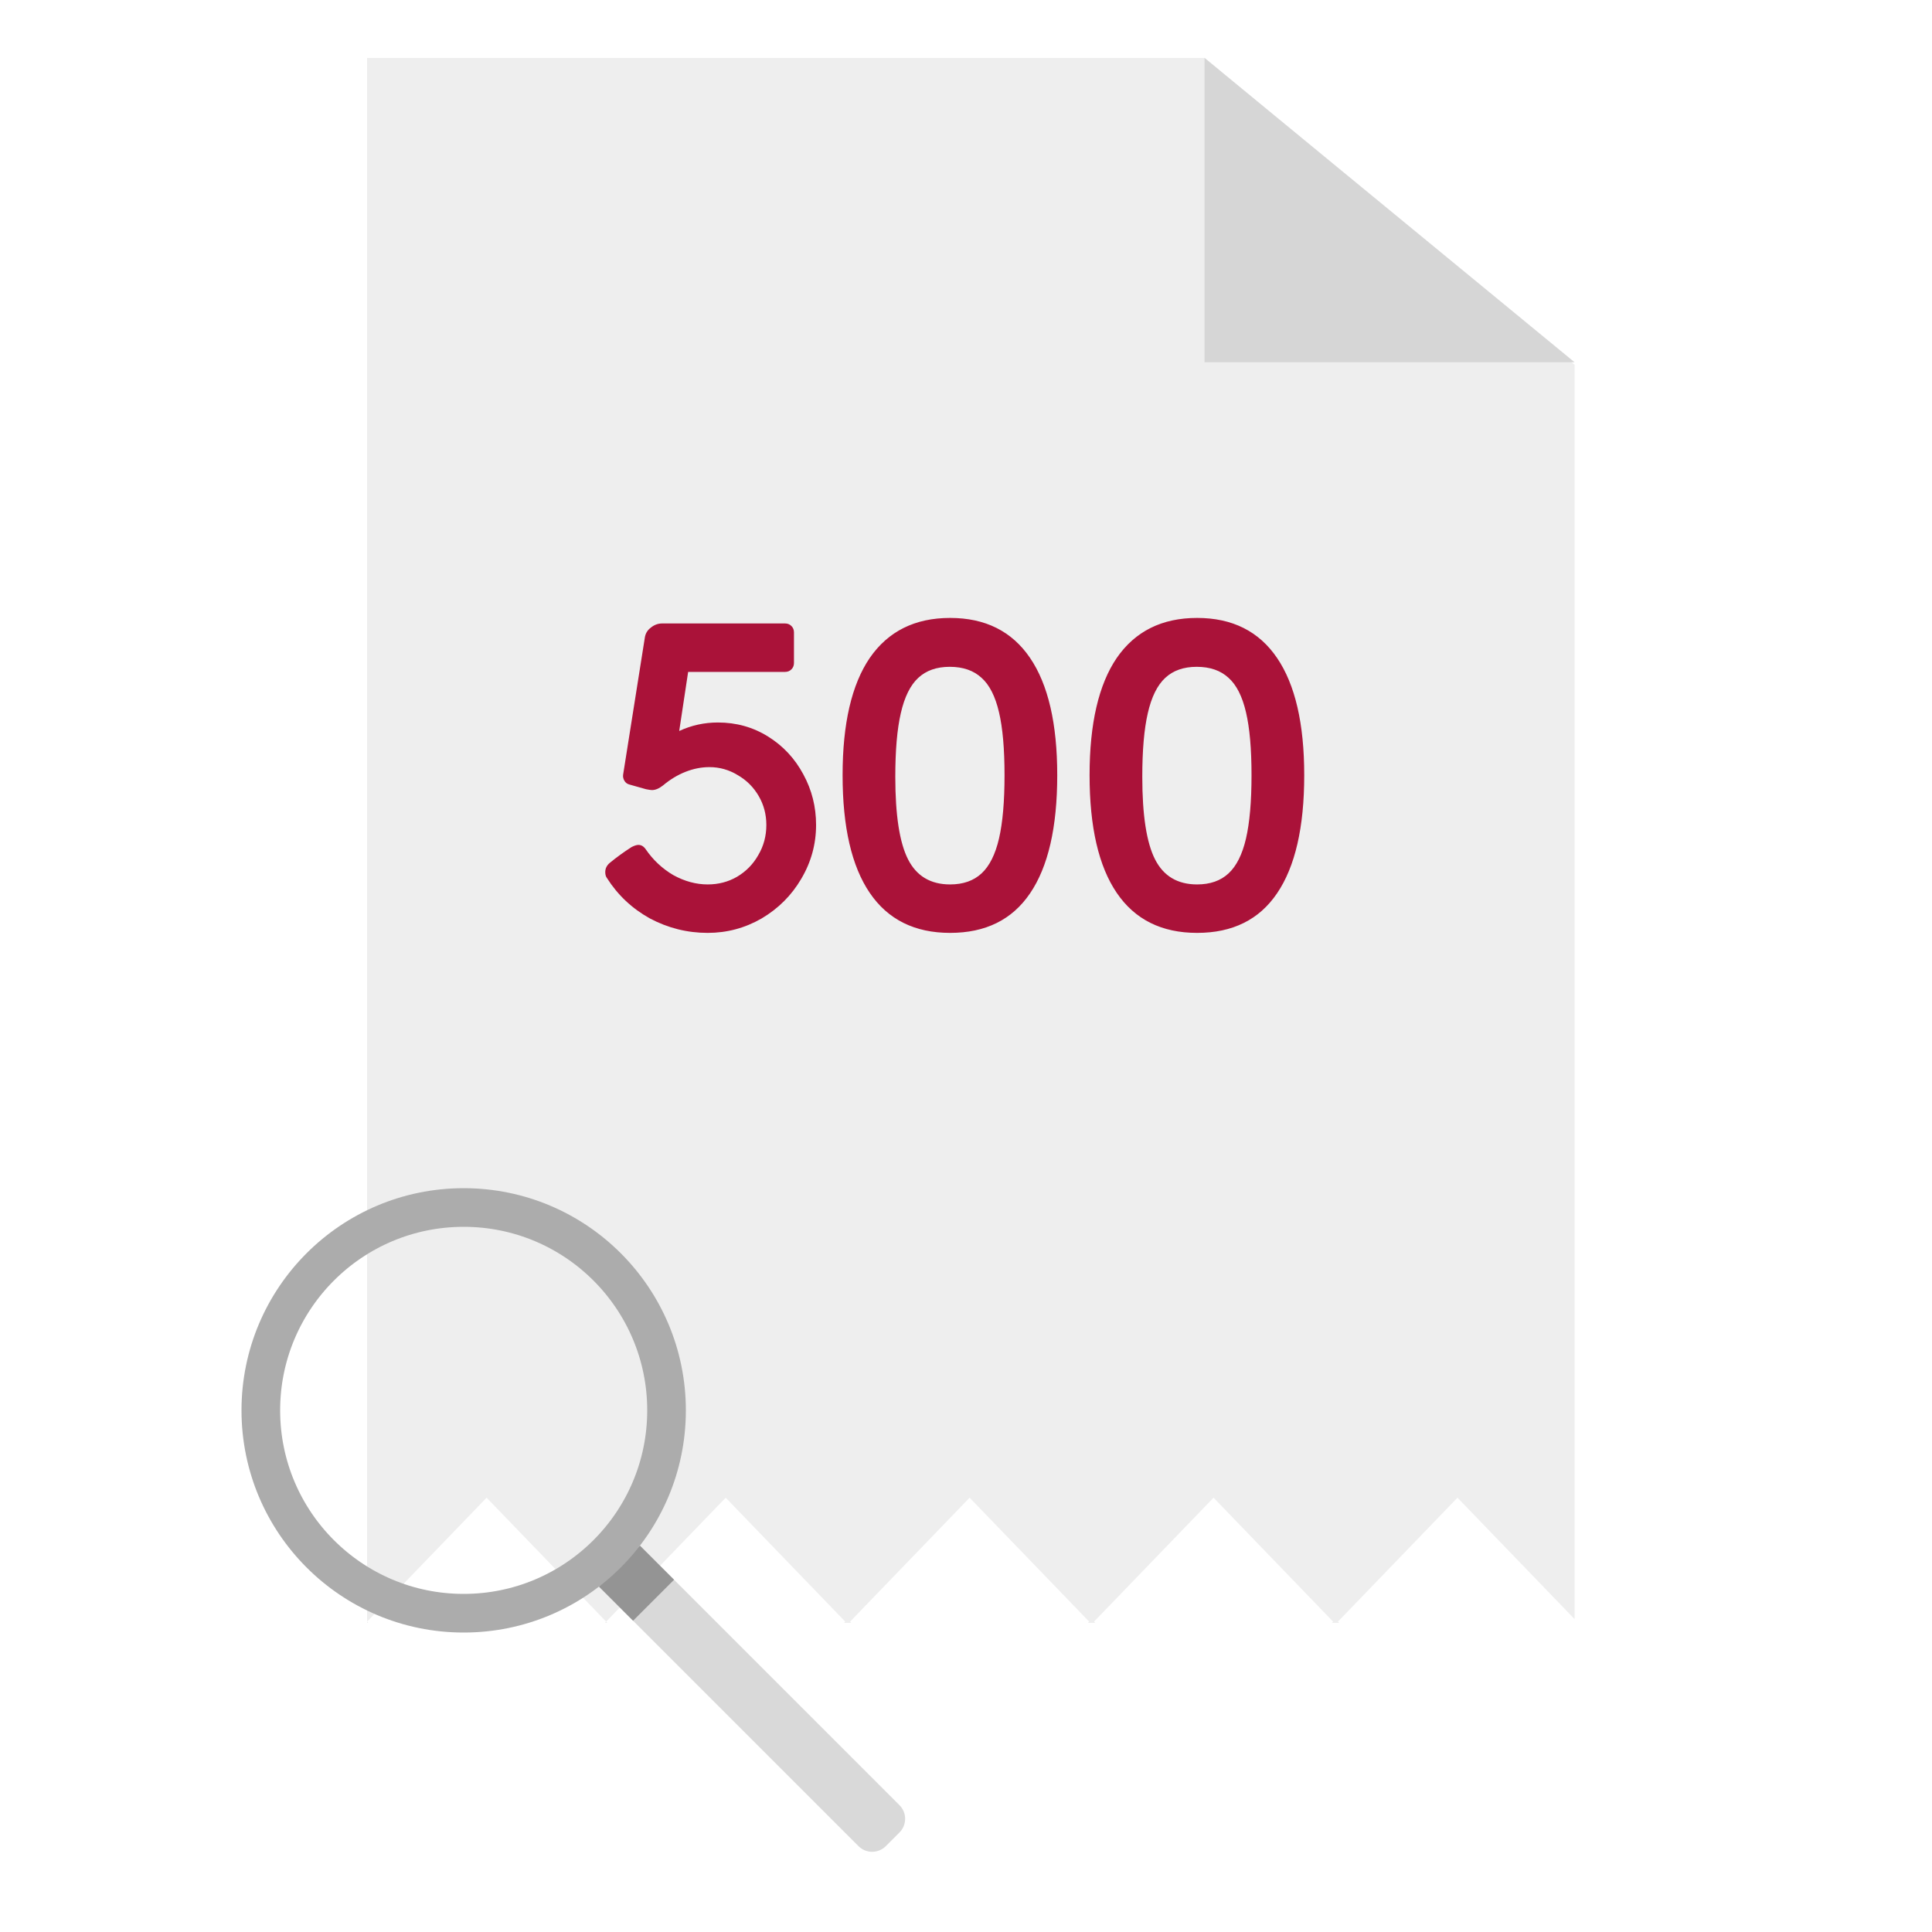
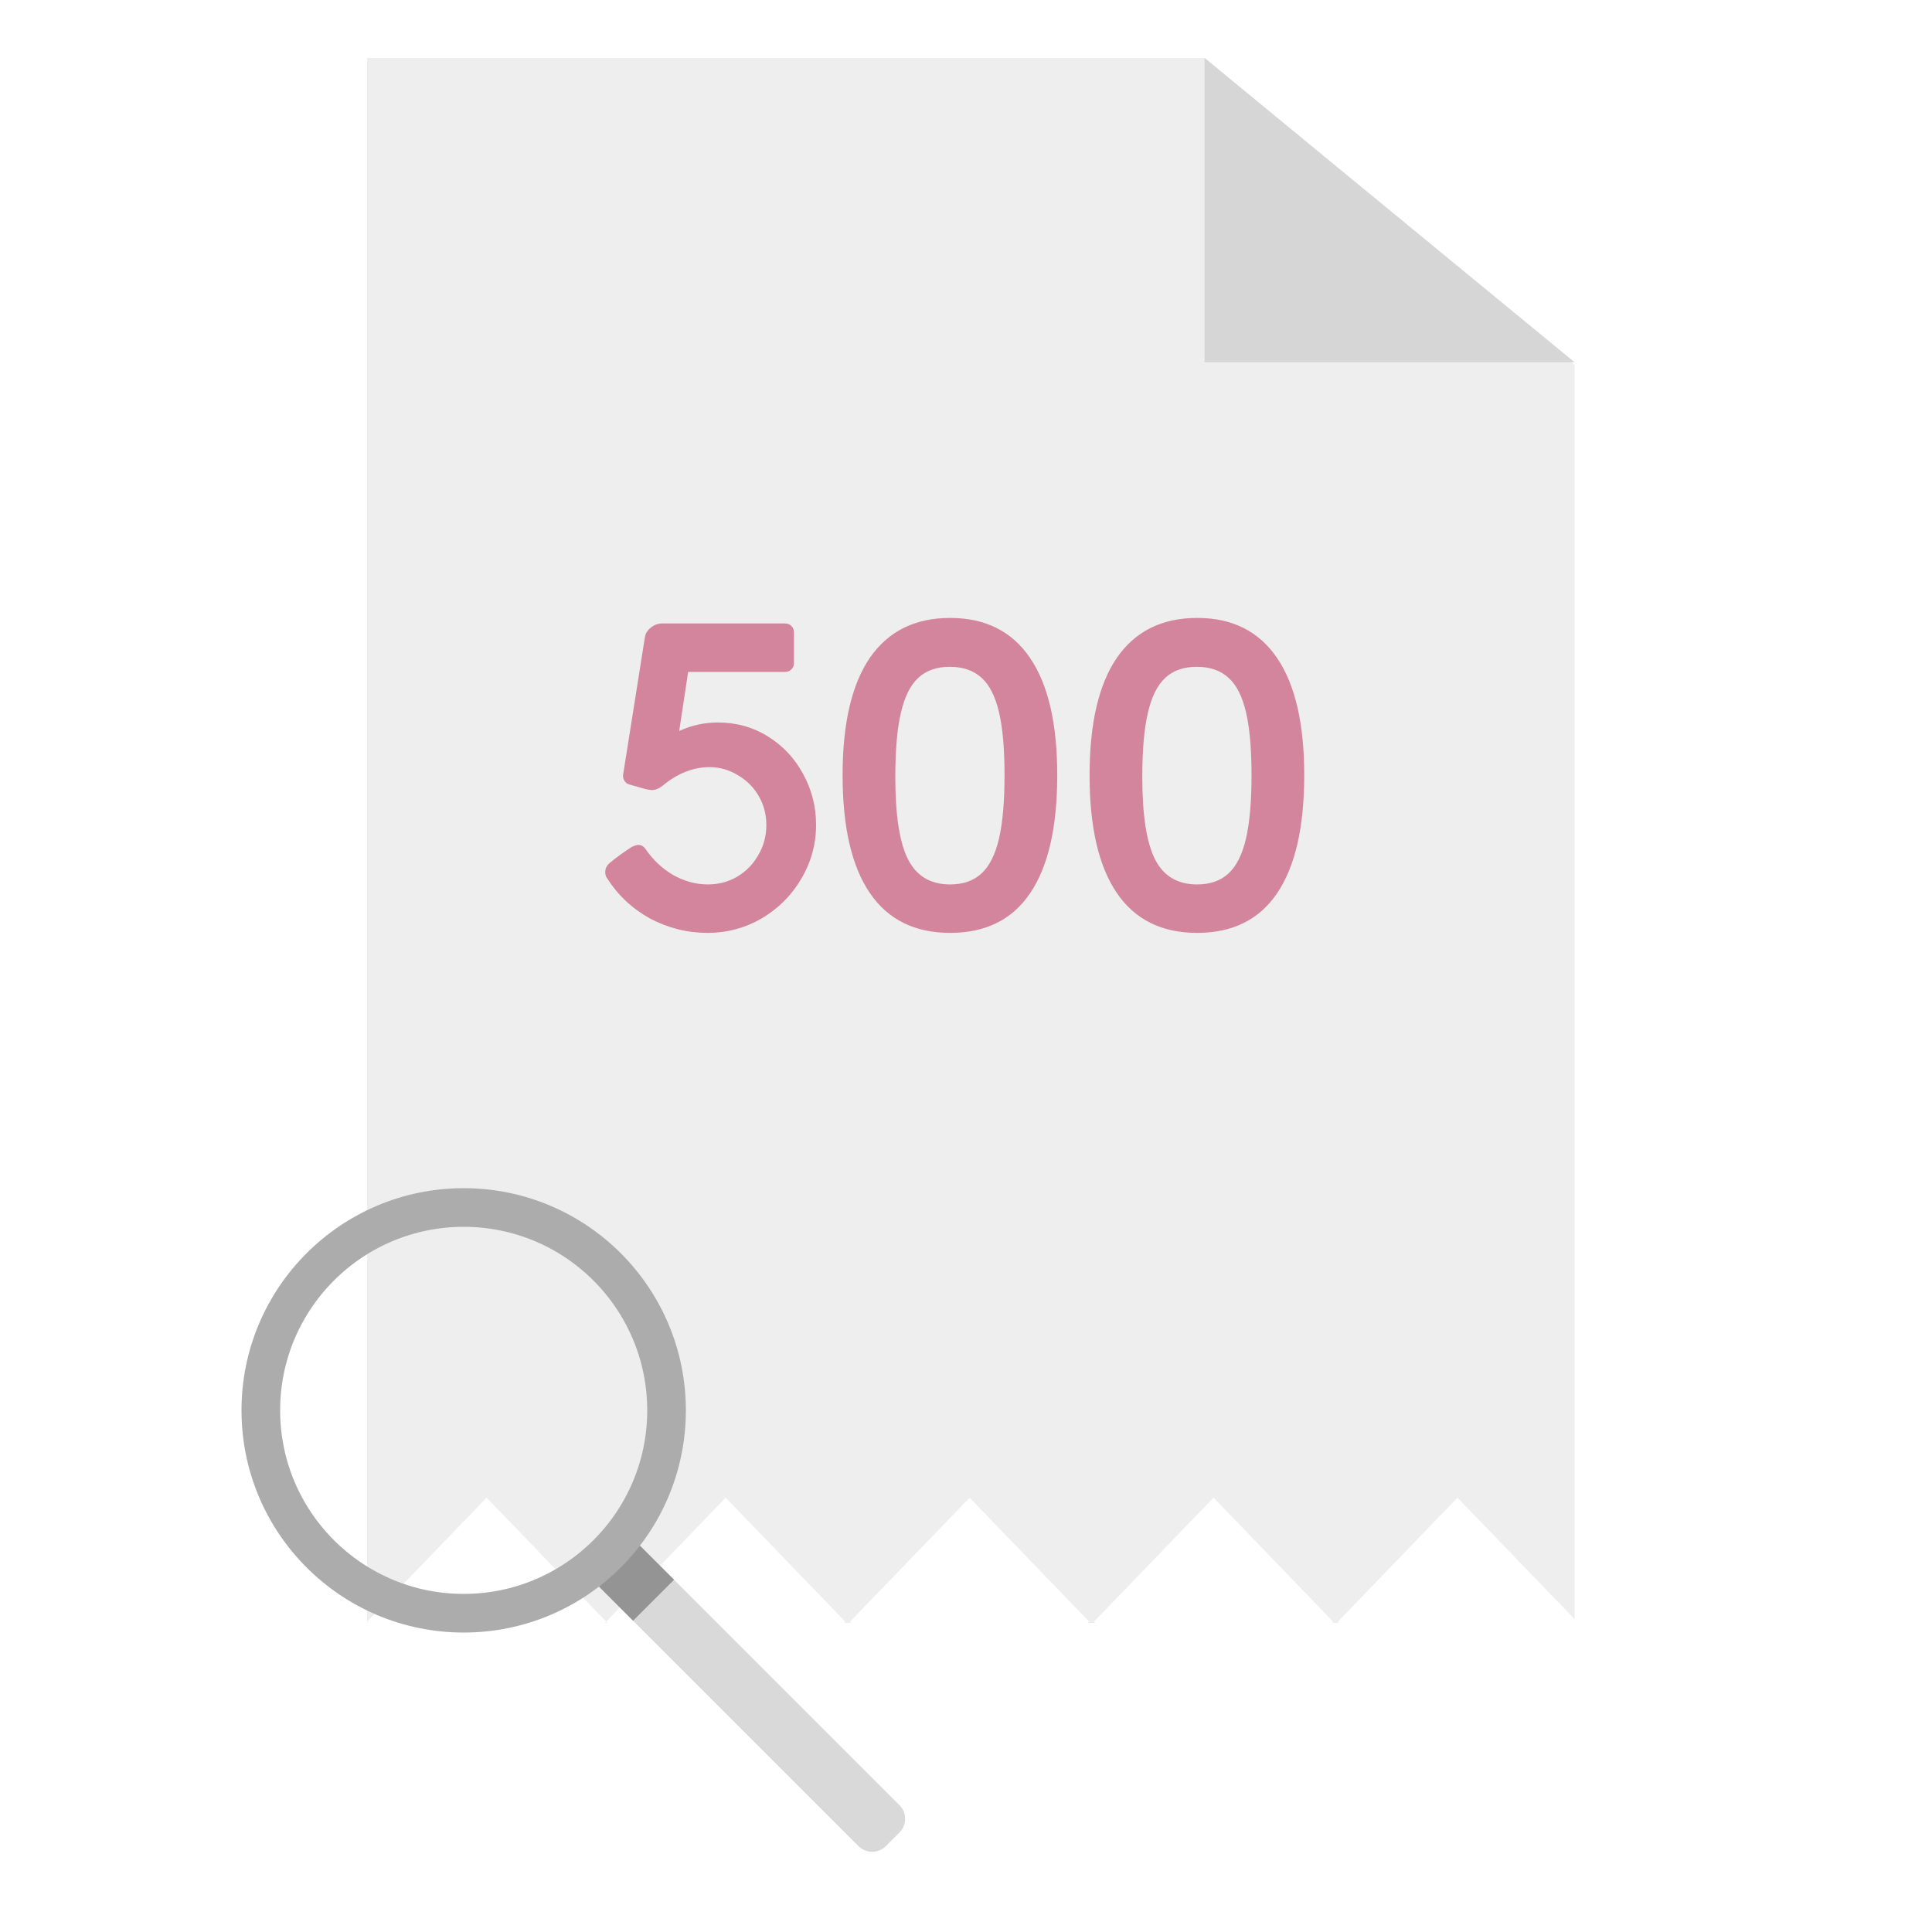
<svg xmlns="http://www.w3.org/2000/svg" width="200" height="200" viewBox="0 0 200 200" fill="none">
  <path fill-rule="evenodd" clip-rule="evenodd" d="M124.719 6H38V167.87L50.374 155.041L62.748 167.87L62.623 168H62.873L62.748 167.87L75.123 155.041L87.497 167.87L87.372 168H88.125L88 167.87L100.374 155.041L112.748 167.87L112.623 168H113.376L113.251 167.87L125.626 155.041L138 167.87L137.875 168H138.628L138.503 167.87L150.877 155.041L163 167.61V37.752L124.719 6ZM38.124 168L38 167.871V168H38.124Z" fill="#EEEEEE" />
  <path d="M124.693 37.5L163 37.5L124.693 6L124.693 37.5Z" fill="#D6D6D6" />
-   <path d="M74.316 74.792C76.223 74.792 77.953 75.276 79.508 76.244C81.063 77.212 82.28 78.517 83.16 80.16C84.04 81.773 84.48 83.519 84.48 85.396C84.48 87.391 83.967 89.253 82.94 90.984C81.943 92.685 80.579 94.049 78.848 95.076C77.117 96.073 75.255 96.572 73.26 96.572C71.148 96.572 69.153 96.073 67.276 95.076C65.428 94.049 63.947 92.656 62.832 90.896C62.715 90.749 62.656 90.544 62.656 90.28C62.656 89.899 62.817 89.576 63.14 89.312C63.815 88.755 64.563 88.212 65.384 87.684C65.677 87.537 65.912 87.464 66.088 87.464C66.381 87.464 66.631 87.611 66.836 87.904C67.599 89.019 68.552 89.913 69.696 90.588C70.869 91.233 72.057 91.556 73.26 91.556C74.375 91.556 75.387 91.292 76.296 90.764C77.235 90.207 77.968 89.459 78.496 88.52C79.053 87.581 79.332 86.54 79.332 85.396C79.332 84.311 79.068 83.313 78.54 82.404C78.012 81.495 77.293 80.776 76.384 80.248C75.475 79.691 74.492 79.412 73.436 79.412C72.615 79.412 71.793 79.573 70.972 79.896C70.151 80.219 69.373 80.688 68.64 81.304C68.229 81.627 67.848 81.788 67.496 81.788C67.379 81.788 67.173 81.759 66.88 81.7L65.164 81.216C64.929 81.157 64.753 81.025 64.636 80.82C64.519 80.615 64.475 80.409 64.504 80.204L66.748 66.036C66.807 65.596 67.012 65.244 67.364 64.98C67.716 64.687 68.112 64.54 68.552 64.54H81.268C81.532 64.54 81.752 64.628 81.928 64.804C82.104 64.98 82.192 65.2 82.192 65.464V68.632C82.192 68.896 82.104 69.116 81.928 69.292C81.752 69.468 81.532 69.556 81.268 69.556H71.236L70.312 75.672C71.573 75.085 72.908 74.792 74.316 74.792ZM98.357 96.572C94.69 96.572 91.918 95.193 90.041 92.436C88.163 89.679 87.225 85.616 87.225 80.248C87.225 74.909 88.163 70.861 90.041 68.104C91.947 65.347 94.719 63.968 98.357 63.968C101.994 63.968 104.751 65.347 106.629 68.104C108.506 70.861 109.445 74.909 109.445 80.248C109.445 85.645 108.506 89.723 106.629 92.48C104.781 95.208 102.023 96.572 98.357 96.572ZM98.357 91.556C99.706 91.556 100.791 91.175 101.613 90.412C102.434 89.649 103.035 88.447 103.417 86.804C103.798 85.161 103.989 82.976 103.989 80.248C103.989 77.52 103.798 75.349 103.417 73.736C103.035 72.093 102.434 70.905 101.613 70.172C100.791 69.409 99.691 69.028 98.313 69.028C96.963 69.028 95.878 69.409 95.057 70.172C94.235 70.935 93.634 72.152 93.253 73.824C92.871 75.467 92.681 77.667 92.681 80.424C92.681 84.384 93.121 87.229 94.001 88.96C94.881 90.691 96.333 91.556 98.357 91.556ZM123.925 96.572C120.258 96.572 117.486 95.193 115.609 92.436C113.732 89.679 112.793 85.616 112.793 80.248C112.793 74.909 113.732 70.861 115.609 68.104C117.516 65.347 120.288 63.968 123.925 63.968C127.562 63.968 130.32 65.347 132.197 68.104C134.074 70.861 135.013 74.909 135.013 80.248C135.013 85.645 134.074 89.723 132.197 92.48C130.349 95.208 127.592 96.572 123.925 96.572ZM123.925 91.556C125.274 91.556 126.36 91.175 127.181 90.412C128.002 89.649 128.604 88.447 128.985 86.804C129.366 85.161 129.557 82.976 129.557 80.248C129.557 77.52 129.366 75.349 128.985 73.736C128.604 72.093 128.002 70.905 127.181 70.172C126.36 69.409 125.26 69.028 123.881 69.028C122.532 69.028 121.446 69.409 120.625 70.172C119.804 70.935 119.202 72.152 118.821 73.824C118.44 75.467 118.249 77.667 118.249 80.424C118.249 84.384 118.689 87.229 119.569 88.96C120.449 90.691 121.901 91.556 123.925 91.556Z" fill="#AA1239" />
+   <path d="M74.316 74.792C76.223 74.792 77.953 75.276 79.508 76.244C81.063 77.212 82.28 78.517 83.16 80.16C84.04 81.773 84.48 83.519 84.48 85.396C84.48 87.391 83.967 89.253 82.94 90.984C81.943 92.685 80.579 94.049 78.848 95.076C77.117 96.073 75.255 96.572 73.26 96.572C71.148 96.572 69.153 96.073 67.276 95.076C65.428 94.049 63.947 92.656 62.832 90.896C62.715 90.749 62.656 90.544 62.656 90.28C62.656 89.899 62.817 89.576 63.14 89.312C63.815 88.755 64.563 88.212 65.384 87.684C65.677 87.537 65.912 87.464 66.088 87.464C66.381 87.464 66.631 87.611 66.836 87.904C67.599 89.019 68.552 89.913 69.696 90.588C70.869 91.233 72.057 91.556 73.26 91.556C74.375 91.556 75.387 91.292 76.296 90.764C77.235 90.207 77.968 89.459 78.496 88.52C79.053 87.581 79.332 86.54 79.332 85.396C79.332 84.311 79.068 83.313 78.54 82.404C78.012 81.495 77.293 80.776 76.384 80.248C75.475 79.691 74.492 79.412 73.436 79.412C72.615 79.412 71.793 79.573 70.972 79.896C70.151 80.219 69.373 80.688 68.64 81.304C68.229 81.627 67.848 81.788 67.496 81.788C67.379 81.788 67.173 81.759 66.88 81.7L65.164 81.216C64.929 81.157 64.753 81.025 64.636 80.82C64.519 80.615 64.475 80.409 64.504 80.204L66.748 66.036C66.807 65.596 67.012 65.244 67.364 64.98C67.716 64.687 68.112 64.54 68.552 64.54H81.268C81.532 64.54 81.752 64.628 81.928 64.804C82.104 64.98 82.192 65.2 82.192 65.464V68.632C82.192 68.896 82.104 69.116 81.928 69.292C81.752 69.468 81.532 69.556 81.268 69.556H71.236L70.312 75.672C71.573 75.085 72.908 74.792 74.316 74.792ZM98.357 96.572C94.69 96.572 91.918 95.193 90.041 92.436C88.163 89.679 87.225 85.616 87.225 80.248C87.225 74.909 88.163 70.861 90.041 68.104C91.947 65.347 94.719 63.968 98.357 63.968C101.994 63.968 104.751 65.347 106.629 68.104C108.506 70.861 109.445 74.909 109.445 80.248C109.445 85.645 108.506 89.723 106.629 92.48C104.781 95.208 102.023 96.572 98.357 96.572ZM98.357 91.556C99.706 91.556 100.791 91.175 101.613 90.412C102.434 89.649 103.035 88.447 103.417 86.804C103.798 85.161 103.989 82.976 103.989 80.248C103.989 77.52 103.798 75.349 103.417 73.736C103.035 72.093 102.434 70.905 101.613 70.172C100.791 69.409 99.691 69.028 98.313 69.028C96.963 69.028 95.878 69.409 95.057 70.172C94.235 70.935 93.634 72.152 93.253 73.824C92.871 75.467 92.681 77.667 92.681 80.424C92.681 84.384 93.121 87.229 94.001 88.96C94.881 90.691 96.333 91.556 98.357 91.556ZM123.925 96.572C120.258 96.572 117.486 95.193 115.609 92.436C113.732 89.679 112.793 85.616 112.793 80.248C112.793 74.909 113.732 70.861 115.609 68.104C117.516 65.347 120.288 63.968 123.925 63.968C127.562 63.968 130.32 65.347 132.197 68.104C134.074 70.861 135.013 74.909 135.013 80.248C135.013 85.645 134.074 89.723 132.197 92.48C130.349 95.208 127.592 96.572 123.925 96.572ZM123.925 91.556C125.274 91.556 126.36 91.175 127.181 90.412C128.002 89.649 128.604 88.447 128.985 86.804C129.366 85.161 129.557 82.976 129.557 80.248C129.557 77.52 129.366 75.349 128.985 73.736C128.604 72.093 128.002 70.905 127.181 70.172C126.36 69.409 125.26 69.028 123.881 69.028C122.532 69.028 121.446 69.409 120.625 70.172C119.804 70.935 119.202 72.152 118.821 73.824C118.44 75.467 118.249 77.667 118.249 80.424C118.249 84.384 118.689 87.229 119.569 88.96C120.449 90.691 121.901 91.556 123.925 91.556Z" fill="#D4859E" />
  <path d="M62 164.242L66.243 160L93.113 186.87C93.894 187.651 93.894 188.917 93.113 189.698L91.698 191.112C90.917 191.893 89.651 191.893 88.87 191.112L62 164.242Z" fill="#D9D9D9" />
  <rect x="62" y="164.242" width="6" height="5" transform="rotate(-45 62 164.242)" fill="#949494" />
  <circle cx="48" cy="146" r="21" stroke="#ACACAC" stroke-width="4" />
</svg>
